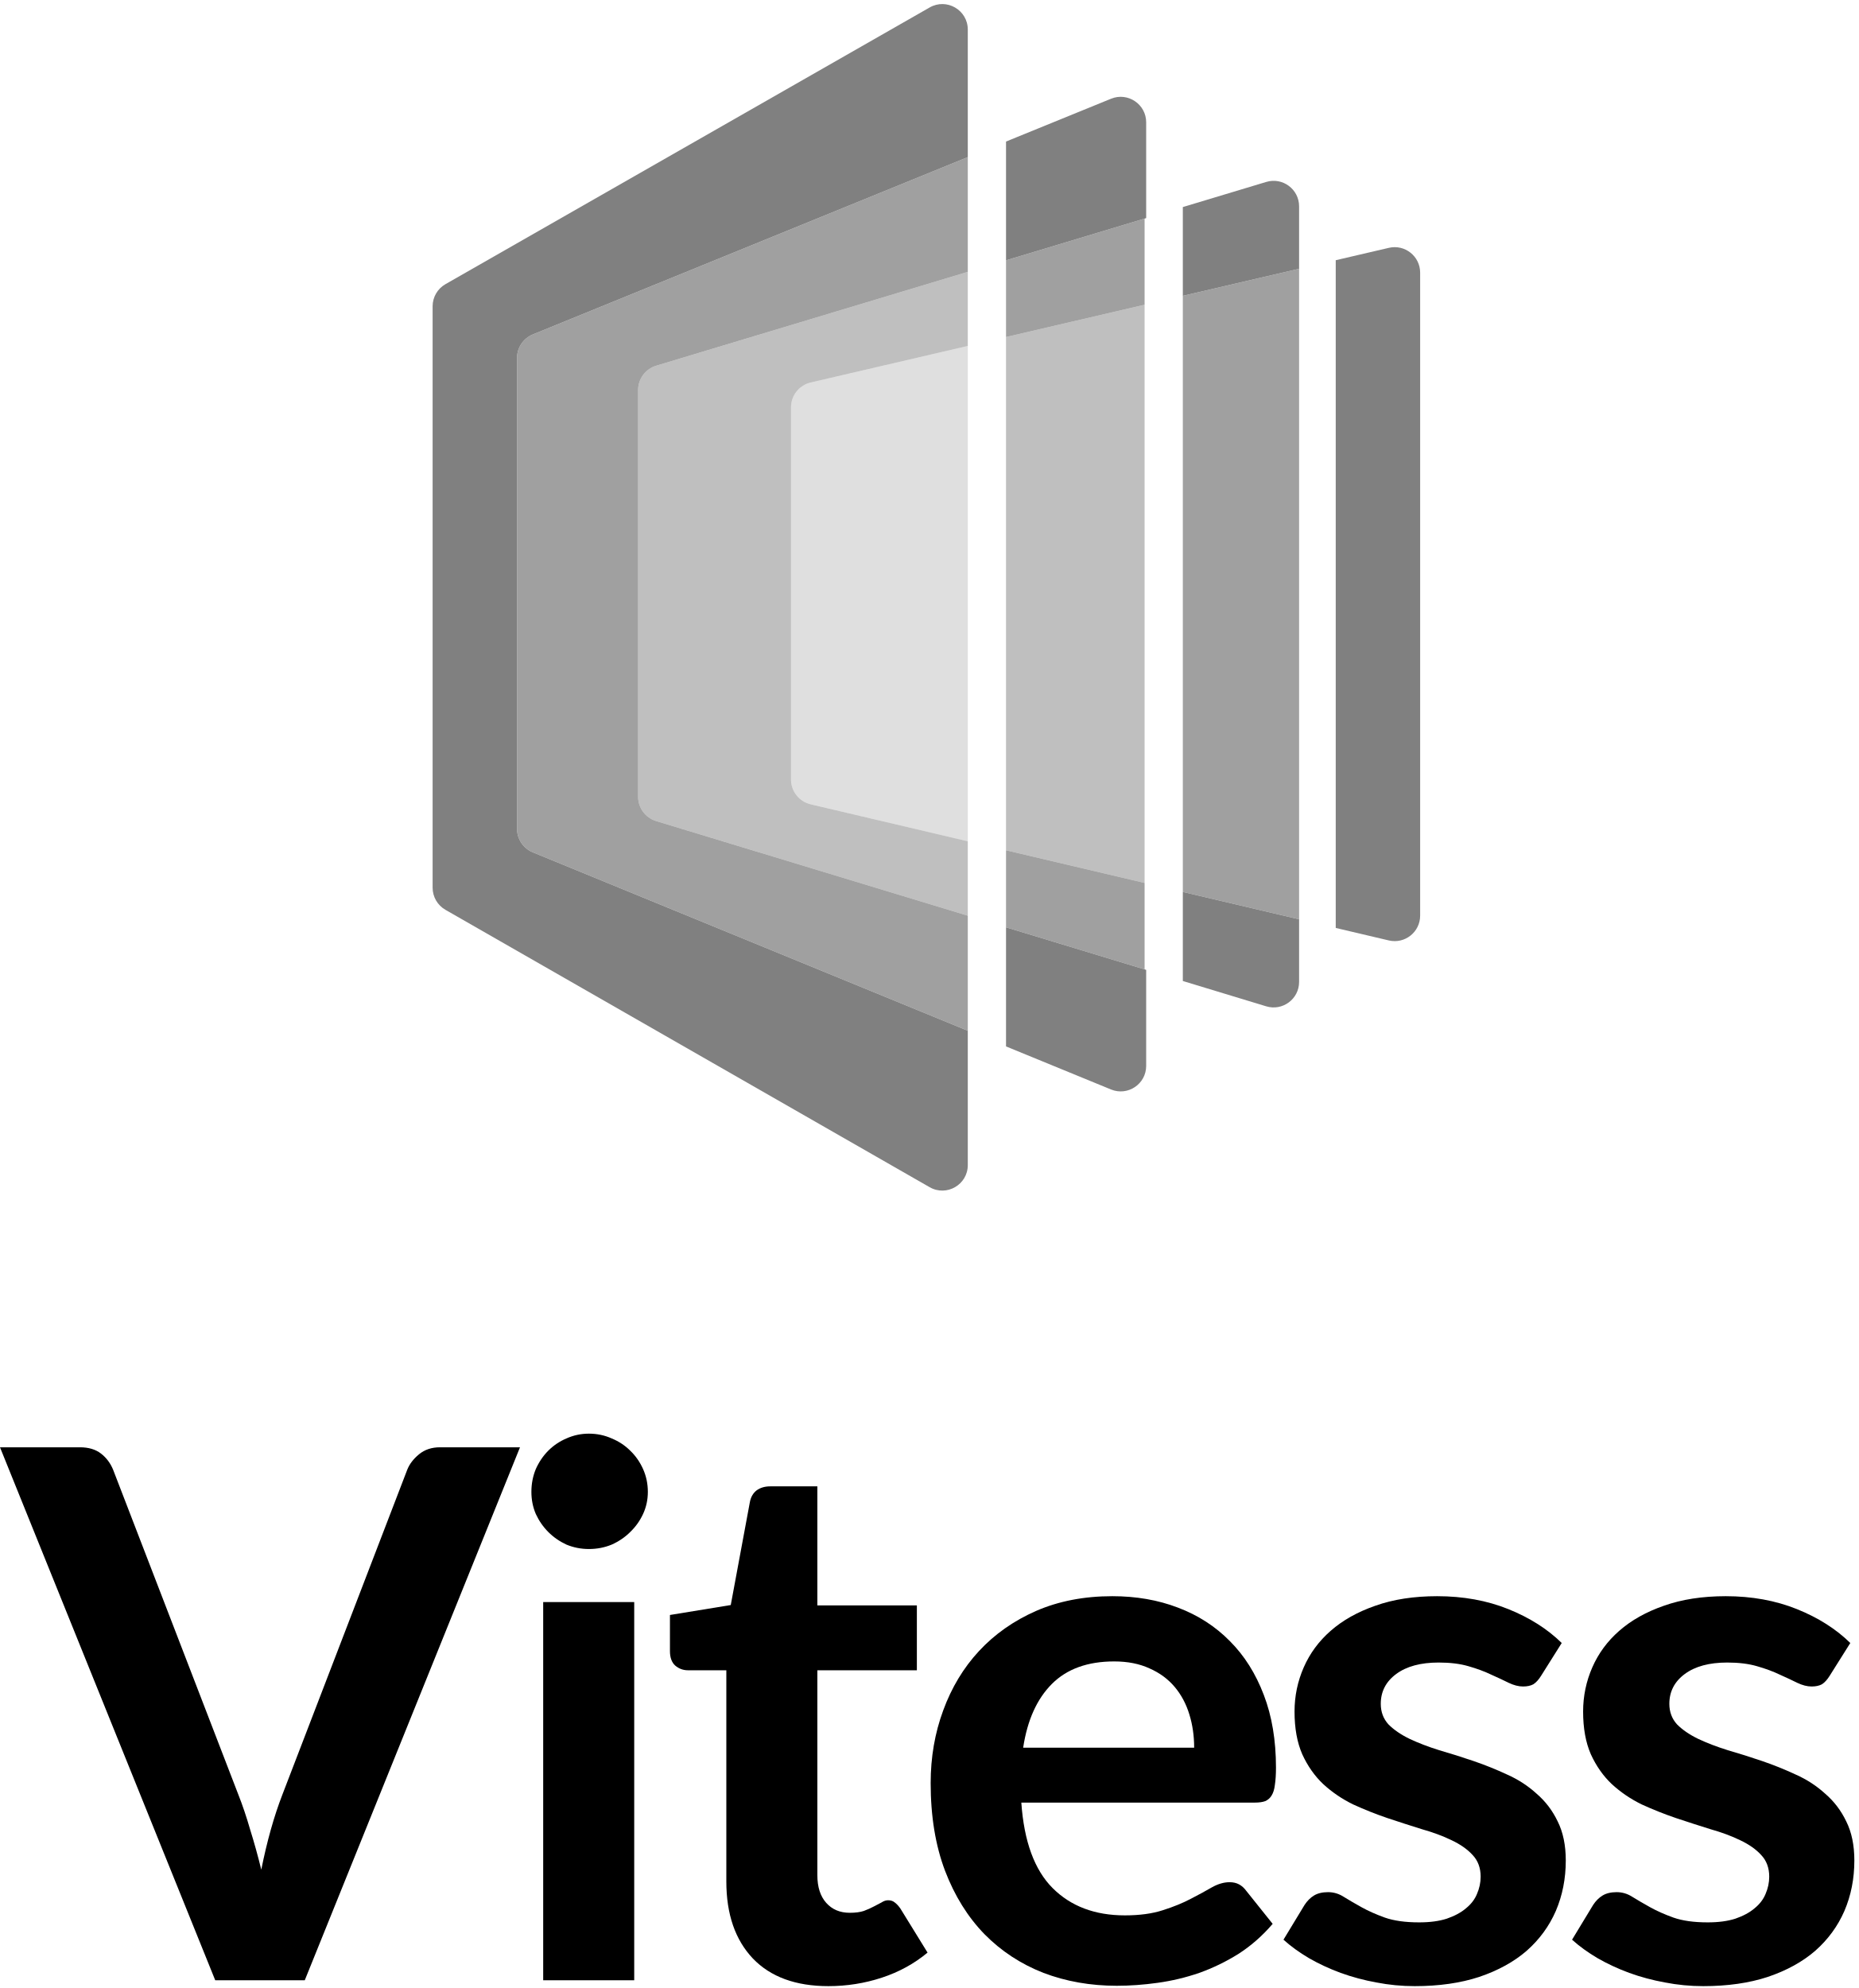
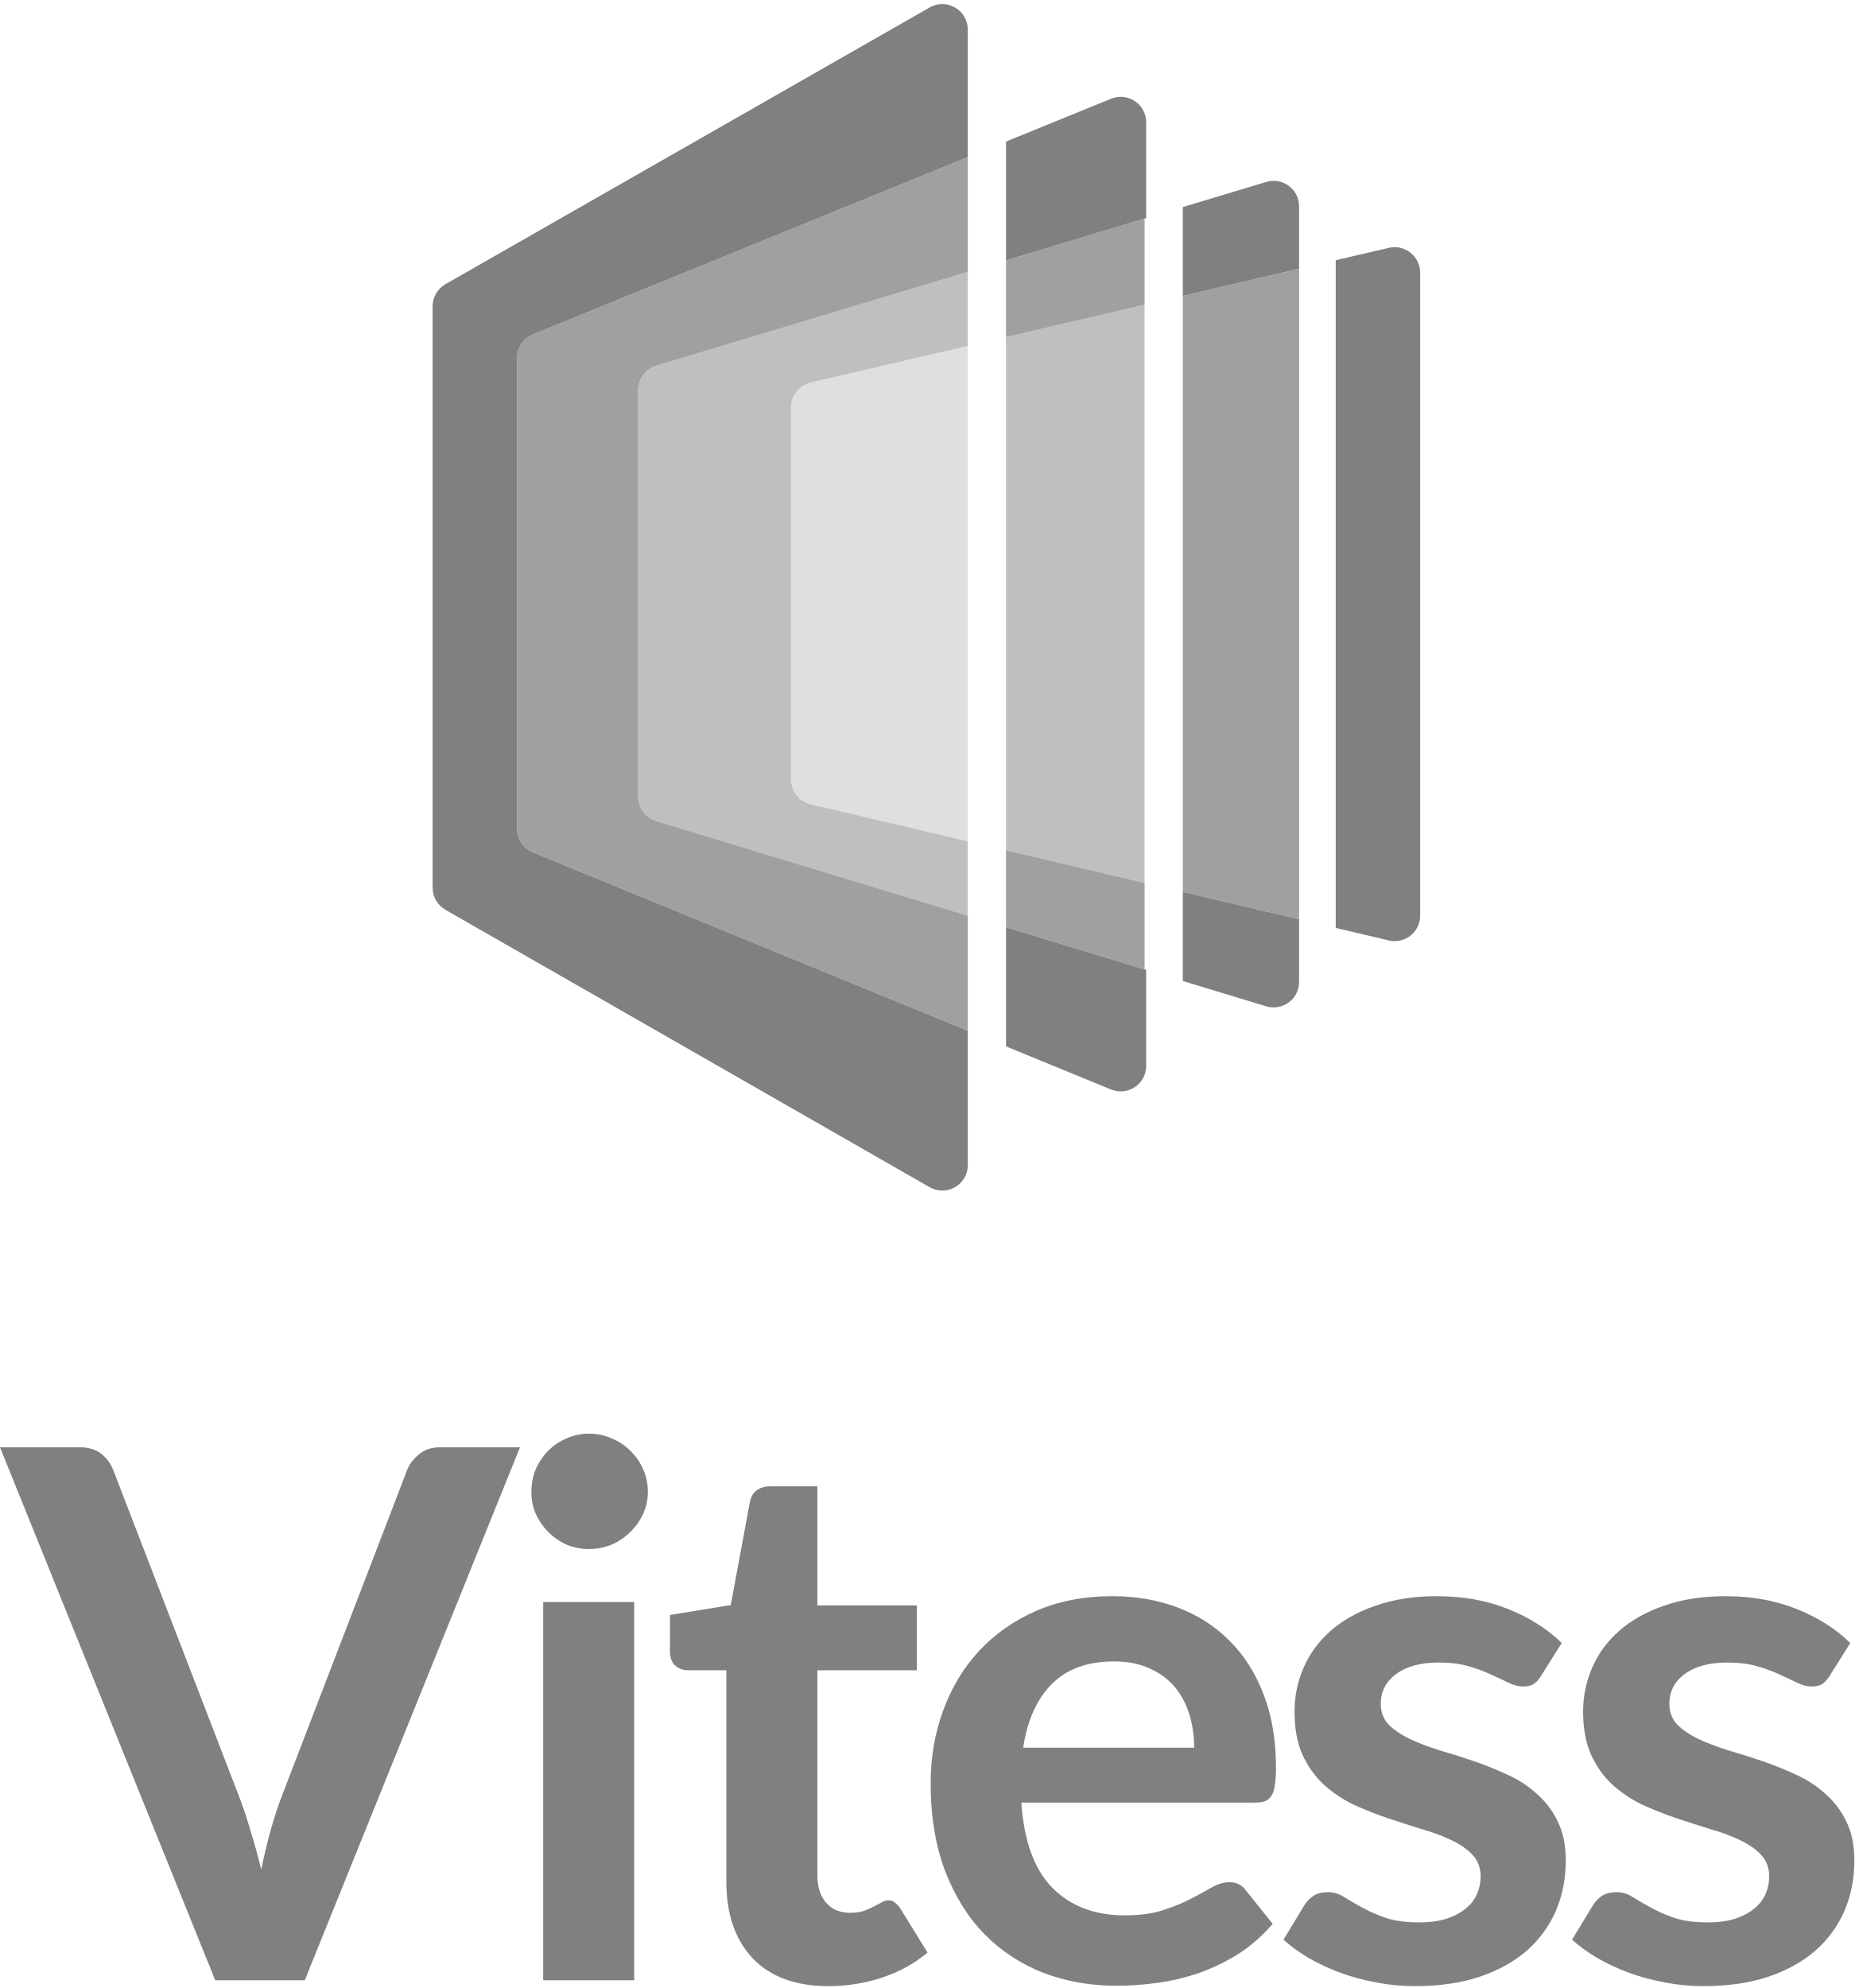
<svg xmlns="http://www.w3.org/2000/svg" width="389" height="416" viewBox="0 0 389 416" fill="none">
  <path d="M279.536 194.177L290.646 196.792C293.994 197.581 297.202 195.041 297.202 191.601V57.054C297.202 53.62 294.003 51.081 290.659 51.86L279.536 54.451V194.177Z" fill="#808080" style="fill:#808080;fill:color(display-p3 0.502 0.502 0.502);fill-opacity:1;" />
  <path d="M264.986 210.577L247.536 205.279V186.642L271.869 192.371V205.474C271.869 209.054 268.411 211.617 264.986 210.577Z" fill="#808080" style="fill:#808080;fill:color(display-p3 0.502 0.502 0.502);fill-opacity:1;" />
  <path d="M271.869 56.236L247.536 61.904V43.329L264.997 38.07C268.42 37.039 271.869 39.601 271.869 43.176V56.236Z" fill="#808080" style="fill:#808080;fill:color(display-p3 0.502 0.502 0.502);fill-opacity:1;" />
  <path d="M247.536 186.642L271.869 192.371V56.236L247.536 61.904V186.642Z" fill="#808080" fill-opacity="0.75" style="fill:#808080;fill:color(display-p3 0.502 0.502 0.502);fill-opacity:0.75;" />
  <path d="M232.509 227.98L210.536 218.968V194.045L239.866 202.95V223.046C239.866 226.839 236.018 229.419 232.509 227.98Z" fill="#808080" style="fill:#808080;fill:color(display-p3 0.502 0.502 0.502);fill-opacity:1;" />
  <path d="M239.866 45.639L210.536 54.474V29.619L232.52 20.658C236.027 19.229 239.866 21.809 239.866 25.597V45.639Z" fill="#808080" style="fill:#808080;fill:color(display-p3 0.502 0.502 0.502);fill-opacity:1;" />
  <path d="M239.536 45.739L210.536 54.474V70.522L239.536 63.767V45.739Z" fill="#808080" fill-opacity="0.75" style="fill:#808080;fill:color(display-p3 0.502 0.502 0.502);fill-opacity:0.75;" />
  <path d="M239.536 184.759L210.536 177.931V194.045L239.536 202.85V184.759Z" fill="#808080" fill-opacity="0.75" style="fill:#808080;fill:color(display-p3 0.502 0.502 0.502);fill-opacity:0.75;" />
  <path d="M239.536 63.767L210.536 70.522V177.931L239.536 184.759V63.767Z" fill="#808080" fill-opacity="0.5" style="fill:#808080;fill:color(display-p3 0.502 0.502 0.502);fill-opacity:0.5;" />
  <path d="M194.556 1.56L93.223 59.464C91.561 60.414 90.536 62.181 90.536 64.095V185.756C90.536 187.668 91.559 189.433 93.218 190.384L194.551 248.427C198.107 250.463 202.535 247.896 202.535 243.799V215.687L111.509 178.355C109.507 177.534 108.2 175.584 108.2 173.42V74.916C108.2 72.748 109.512 70.796 111.52 69.977L202.535 32.88V6.19C202.535 2.095 198.111 -0.472 194.556 1.56Z" fill="#808080" style="fill:#808080;fill:color(display-p3 0.502 0.502 0.502);fill-opacity:1;" />
  <path d="M202.536 32.88L111.52 69.977C109.512 70.796 108.2 72.748 108.2 74.916V173.42C108.2 175.584 109.507 177.534 111.509 178.355L202.536 215.687V191.616L137.32 171.815C135.072 171.133 133.536 169.061 133.536 166.712V81.63C133.536 79.277 135.078 77.202 137.331 76.523L202.536 56.883V32.88Z" fill="#808080" fill-opacity="0.75" style="fill:#808080;fill:color(display-p3 0.502 0.502 0.502);fill-opacity:0.75;" />
  <path d="M202.536 56.883L137.331 76.524C135.078 77.202 133.536 79.277 133.536 81.63V166.712C133.536 169.061 135.072 171.133 137.32 171.816L202.536 191.616V176.047L169.647 168.304C167.238 167.737 165.536 165.587 165.536 163.113V85.237C165.536 82.757 167.244 80.605 169.659 80.042L202.536 72.385V56.883Z" fill="#808080" fill-opacity="0.5" style="fill:#808080;fill:color(display-p3 0.502 0.502 0.502);fill-opacity:0.5;" />
  <path d="M202.536 72.385L169.659 80.042C167.244 80.605 165.536 82.757 165.536 85.237V163.113C165.536 165.587 167.238 167.737 169.647 168.304L202.536 176.047V72.385Z" fill="#808080" fill-opacity="0.25" style="fill:#808080;fill:color(display-p3 0.502 0.502 0.502);fill-opacity:0.25;" />
-   <path d="M0 302.854H16.736C18.536 302.854 20.001 303.291 21.132 304.165C22.263 305.039 23.112 306.17 23.677 307.558L49.9 375.582C50.774 377.793 51.596 380.235 52.368 382.909C53.19 385.531 53.962 388.308 54.681 391.238C55.864 385.326 57.329 380.107 59.078 375.582L85.223 307.558C85.686 306.376 86.508 305.296 87.691 304.319C88.873 303.342 90.339 302.854 92.087 302.854H108.823L63.782 414.376H45.041L0 302.854Z" fill="black" style="fill:black;fill-opacity:1;" />
-   <path d="M132.726 335.246V414.376H113.676V335.246H132.726ZM135.579 312.186C135.579 313.831 135.245 315.374 134.577 316.813C133.908 318.253 133.008 319.513 131.877 320.592C130.797 321.672 129.512 322.546 128.021 323.215C126.53 323.832 124.936 324.14 123.239 324.14C121.594 324.14 120.026 323.832 118.535 323.215C117.095 322.546 115.835 321.672 114.755 320.592C113.676 319.513 112.802 318.253 112.133 316.813C111.516 315.374 111.208 313.831 111.208 312.186C111.208 310.489 111.516 308.895 112.133 307.404C112.802 305.913 113.676 304.627 114.755 303.548C115.835 302.468 117.095 301.62 118.535 301.003C120.026 300.334 121.594 300 123.239 300C124.936 300 126.53 300.334 128.021 301.003C129.512 301.62 130.797 302.468 131.877 303.548C133.008 304.627 133.908 305.913 134.577 307.404C135.245 308.895 135.579 310.489 135.579 312.186Z" fill="black" style="fill:black;fill-opacity:1;" />
-   <path d="M173.368 415.61C166.529 415.61 161.259 413.682 157.557 409.826C153.855 405.918 152.004 400.545 152.004 393.706V349.514H143.983C142.955 349.514 142.055 349.18 141.284 348.511C140.564 347.843 140.204 346.84 140.204 345.504V337.945L152.93 335.863L156.94 314.268C157.146 313.24 157.609 312.443 158.329 311.877C159.1 311.312 160.051 311.029 161.182 311.029H171.054V335.94H191.878V349.514H171.054V392.395C171.054 394.863 171.671 396.791 172.905 398.18C174.139 399.568 175.784 400.262 177.841 400.262C179.024 400.262 180.001 400.134 180.772 399.876C181.594 399.568 182.289 399.259 182.854 398.951C183.471 398.642 184.011 398.36 184.474 398.103C184.937 397.794 185.399 397.64 185.862 397.64C186.428 397.64 186.89 397.794 187.25 398.103C187.61 398.36 187.996 398.771 188.407 399.337L194.114 408.592C191.338 410.905 188.15 412.653 184.551 413.836C180.952 415.019 177.224 415.61 173.368 415.61Z" fill="black" style="fill:black;fill-opacity:1;" />
-   <path d="M232.788 334.012C237.775 334.012 242.351 334.809 246.516 336.403C250.732 337.997 254.357 340.336 257.39 343.421C260.424 346.455 262.789 350.208 264.486 354.681C266.183 359.103 267.031 364.168 267.031 369.875C267.031 371.315 266.954 372.523 266.8 373.5C266.697 374.425 266.465 375.171 266.105 375.736C265.797 376.251 265.36 376.636 264.794 376.893C264.229 377.099 263.509 377.202 262.635 377.202H213.738C214.303 385.326 216.489 391.29 220.293 395.095C224.098 398.9 229.137 400.802 235.41 400.802C238.495 400.802 241.143 400.442 243.354 399.722C245.616 399.002 247.57 398.205 249.215 397.331C250.912 396.457 252.377 395.66 253.611 394.94C254.897 394.221 256.131 393.861 257.313 393.861C258.084 393.861 258.753 394.015 259.318 394.323C259.884 394.632 260.372 395.069 260.784 395.635L266.337 402.576C264.229 405.044 261.864 407.126 259.241 408.823C256.619 410.468 253.868 411.805 250.989 412.833C248.161 413.81 245.256 414.504 242.274 414.916C239.343 415.327 236.49 415.533 233.713 415.533C228.212 415.533 223.096 414.633 218.365 412.833C213.635 410.982 209.522 408.283 206.025 404.735C202.529 401.136 199.778 396.714 197.773 391.47C195.768 386.174 194.765 380.055 194.765 373.114C194.765 367.715 195.639 362.651 197.387 357.921C199.135 353.139 201.629 349 204.868 345.504C208.159 341.956 212.144 339.154 216.823 337.097C221.553 335.04 226.875 334.012 232.788 334.012ZM233.173 347.663C227.62 347.663 223.276 349.231 220.139 352.368C217.003 355.504 214.997 359.952 214.123 365.71H249.909C249.909 363.242 249.575 360.928 248.907 358.769C248.238 356.558 247.21 354.63 245.822 352.985C244.433 351.339 242.685 350.054 240.577 349.128C238.469 348.152 236.001 347.663 233.173 347.663Z" fill="black" style="fill:black;fill-opacity:1;" />
-   <path d="M322.511 350.671C321.997 351.494 321.457 352.085 320.892 352.445C320.326 352.753 319.606 352.908 318.732 352.908C317.807 352.908 316.804 352.65 315.724 352.136C314.696 351.622 313.488 351.057 312.099 350.44C310.711 349.771 309.117 349.18 307.318 348.666C305.57 348.152 303.487 347.894 301.071 347.894C297.317 347.894 294.361 348.691 292.201 350.285C290.042 351.879 288.962 353.962 288.962 356.532C288.962 358.229 289.502 359.669 290.582 360.851C291.713 361.983 293.178 362.985 294.978 363.859C296.829 364.733 298.911 365.53 301.225 366.25C303.539 366.919 305.904 367.664 308.32 368.487C310.737 369.309 313.102 370.261 315.416 371.34C317.73 372.369 319.786 373.705 321.586 375.351C323.437 376.945 324.902 378.873 325.982 381.135C327.113 383.397 327.679 386.123 327.679 389.31C327.679 393.115 326.984 396.637 325.596 399.876C324.208 403.064 322.177 405.841 319.503 408.206C316.83 410.52 313.513 412.345 309.554 413.682C305.647 414.967 301.148 415.61 296.058 415.61C293.332 415.61 290.659 415.353 288.037 414.839C285.466 414.376 282.972 413.707 280.555 412.833C278.19 411.959 275.979 410.931 273.923 409.748C271.918 408.566 270.144 407.28 268.601 405.892L272.997 398.642C273.563 397.768 274.231 397.1 275.002 396.637C275.774 396.174 276.751 395.943 277.933 395.943C279.116 395.943 280.221 396.277 281.25 396.946C282.329 397.614 283.563 398.334 284.952 399.105C286.34 399.876 287.959 400.596 289.81 401.265C291.713 401.933 294.104 402.267 296.983 402.267C299.245 402.267 301.173 402.01 302.767 401.496C304.413 400.93 305.75 400.211 306.778 399.337C307.858 398.463 308.629 397.46 309.092 396.329C309.606 395.146 309.863 393.938 309.863 392.704C309.863 390.853 309.297 389.336 308.166 388.154C307.086 386.971 305.621 385.943 303.77 385.069C301.97 384.194 299.888 383.423 297.523 382.755C295.209 382.035 292.818 381.264 290.35 380.441C287.934 379.618 285.543 378.667 283.178 377.587C280.864 376.456 278.782 375.042 276.931 373.346C275.131 371.649 273.666 369.566 272.534 367.098C271.455 364.63 270.915 361.648 270.915 358.152C270.915 354.913 271.558 351.828 272.843 348.897C274.128 345.966 276.005 343.421 278.473 341.262C280.992 339.051 284.103 337.303 287.805 336.017C291.559 334.68 295.878 334.012 300.762 334.012C306.212 334.012 311.174 334.912 315.647 336.711C320.12 338.511 323.848 340.876 326.83 343.807L322.511 350.671Z" fill="black" style="fill:black;fill-opacity:1;" />
-   <path d="M382.904 350.671C382.389 351.494 381.849 352.085 381.284 352.445C380.718 352.753 379.999 352.908 379.124 352.908C378.199 352.908 377.196 352.65 376.117 352.136C375.088 351.622 373.88 351.057 372.492 350.44C371.103 349.771 369.51 349.18 367.71 348.666C365.962 348.152 363.879 347.894 361.463 347.894C357.709 347.894 354.753 348.691 352.594 350.285C350.434 351.879 349.354 353.962 349.354 356.532C349.354 358.229 349.894 359.669 350.974 360.851C352.105 361.983 353.57 362.985 355.37 363.859C357.221 364.733 359.303 365.53 361.617 366.25C363.931 366.919 366.296 367.664 368.713 368.487C371.129 369.309 373.494 370.261 375.808 371.34C378.122 372.369 380.178 373.705 381.978 375.351C383.829 376.945 385.294 378.873 386.374 381.135C387.505 383.397 388.071 386.123 388.071 389.31C388.071 393.115 387.377 396.637 385.988 399.876C384.6 403.064 382.569 405.841 379.896 408.206C377.222 410.52 373.906 412.345 369.947 413.682C366.039 414.967 361.54 415.61 356.45 415.61C353.725 415.61 351.051 415.353 348.429 414.839C345.858 414.376 343.364 413.707 340.948 412.833C338.583 411.959 336.372 410.931 334.315 409.748C332.31 408.566 330.536 407.28 328.993 405.892L333.389 398.642C333.955 397.768 334.623 397.1 335.395 396.637C336.166 396.174 337.143 395.943 338.325 395.943C339.508 395.943 340.613 396.277 341.642 396.946C342.722 397.614 343.956 398.334 345.344 399.105C346.732 399.876 348.352 400.596 350.203 401.265C352.105 401.933 354.496 402.267 357.375 402.267C359.638 402.267 361.566 402.01 363.16 401.496C364.805 400.93 366.142 400.211 367.17 399.337C368.25 398.463 369.021 397.46 369.484 396.329C369.998 395.146 370.255 393.938 370.255 392.704C370.255 390.853 369.689 389.336 368.558 388.154C367.479 386.971 366.013 385.943 364.162 385.069C362.363 384.194 360.28 383.423 357.915 382.755C355.601 382.035 353.211 381.264 350.743 380.441C348.326 379.618 345.935 378.667 343.57 377.587C341.256 376.456 339.174 375.042 337.323 373.346C335.523 371.649 334.058 369.566 332.927 367.098C331.847 364.63 331.307 361.648 331.307 358.152C331.307 354.913 331.95 351.828 333.235 348.897C334.521 345.966 336.397 343.421 338.865 341.262C341.385 339.051 344.495 337.303 348.197 336.017C351.951 334.68 356.27 334.012 361.154 334.012C366.604 334.012 371.566 334.912 376.039 336.711C380.513 338.511 384.24 340.876 387.222 343.807L382.904 350.671Z" fill="black" style="fill:black;fill-opacity:1;" />
+   <path d="M0 302.854H16.736C18.536 302.854 20.001 303.291 21.132 304.165C22.263 305.039 23.112 306.17 23.677 307.558L49.9 375.582C50.774 377.793 51.596 380.235 52.368 382.909C53.19 385.531 53.962 388.308 54.681 391.238C55.864 385.326 57.329 380.107 59.078 375.582L85.223 307.558C85.686 306.376 86.508 305.296 87.691 304.319C88.873 303.342 90.339 302.854 92.087 302.854H108.823L63.782 414.376H45.041L0 302.854Z" fill="#808080" style="fill:#808080;fill:color(display-p3 0.502 0.502 0.502);fill-opacity:1;" />
+   <path d="M132.726 335.246V414.376H113.676V335.246H132.726ZM135.579 312.186C135.579 313.831 135.245 315.374 134.577 316.813C133.908 318.253 133.008 319.513 131.877 320.592C130.797 321.672 129.512 322.546 128.021 323.215C126.53 323.832 124.936 324.14 123.239 324.14C121.594 324.14 120.026 323.832 118.535 323.215C117.095 322.546 115.835 321.672 114.755 320.592C113.676 319.513 112.802 318.253 112.133 316.813C111.516 315.374 111.208 313.831 111.208 312.186C111.208 310.489 111.516 308.895 112.133 307.404C112.802 305.913 113.676 304.627 114.755 303.548C115.835 302.468 117.095 301.62 118.535 301.003C120.026 300.334 121.594 300 123.239 300C124.936 300 126.53 300.334 128.021 301.003C129.512 301.62 130.797 302.468 131.877 303.548C133.008 304.627 133.908 305.913 134.577 307.404C135.245 308.895 135.579 310.489 135.579 312.186Z" fill="#808080" style="fill:#808080;fill:color(display-p3 0.502 0.502 0.502);fill-opacity:1;" />
+   <path d="M173.368 415.61C166.529 415.61 161.259 413.682 157.557 409.826C153.855 405.918 152.004 400.545 152.004 393.706V349.514H143.983C142.955 349.514 142.055 349.18 141.284 348.511C140.564 347.843 140.204 346.84 140.204 345.504V337.945L152.93 335.863L156.94 314.268C157.146 313.24 157.609 312.443 158.329 311.877C159.1 311.312 160.051 311.029 161.182 311.029H171.054V335.94H191.878V349.514H171.054V392.395C171.054 394.863 171.671 396.791 172.905 398.18C174.139 399.568 175.784 400.262 177.841 400.262C179.024 400.262 180.001 400.134 180.772 399.876C181.594 399.568 182.289 399.259 182.854 398.951C183.471 398.642 184.011 398.36 184.474 398.103C184.937 397.794 185.399 397.64 185.862 397.64C186.428 397.64 186.89 397.794 187.25 398.103C187.61 398.36 187.996 398.771 188.407 399.337L194.114 408.592C191.338 410.905 188.15 412.653 184.551 413.836C180.952 415.019 177.224 415.61 173.368 415.61Z" fill="#808080" style="fill:#808080;fill:color(display-p3 0.502 0.502 0.502);fill-opacity:1;" />
+   <path d="M232.788 334.012C237.775 334.012 242.351 334.809 246.516 336.403C250.732 337.997 254.357 340.336 257.39 343.421C260.424 346.455 262.789 350.208 264.486 354.681C266.183 359.103 267.031 364.168 267.031 369.875C267.031 371.315 266.954 372.523 266.8 373.5C266.697 374.425 266.465 375.171 266.105 375.736C265.797 376.251 265.36 376.636 264.794 376.893C264.229 377.099 263.509 377.202 262.635 377.202H213.738C214.303 385.326 216.489 391.29 220.293 395.095C224.098 398.9 229.137 400.802 235.41 400.802C238.495 400.802 241.143 400.442 243.354 399.722C245.616 399.002 247.57 398.205 249.215 397.331C250.912 396.457 252.377 395.66 253.611 394.94C254.897 394.221 256.131 393.861 257.313 393.861C258.084 393.861 258.753 394.015 259.318 394.323C259.884 394.632 260.372 395.069 260.784 395.635L266.337 402.576C264.229 405.044 261.864 407.126 259.241 408.823C256.619 410.468 253.868 411.805 250.989 412.833C248.161 413.81 245.256 414.504 242.274 414.916C239.343 415.327 236.49 415.533 233.713 415.533C228.212 415.533 223.096 414.633 218.365 412.833C213.635 410.982 209.522 408.283 206.025 404.735C202.529 401.136 199.778 396.714 197.773 391.47C195.768 386.174 194.765 380.055 194.765 373.114C194.765 367.715 195.639 362.651 197.387 357.921C199.136 353.139 201.629 349 204.868 345.504C208.159 341.956 212.144 339.154 216.823 337.097C221.553 335.04 226.875 334.012 232.788 334.012ZM233.173 347.663C227.62 347.663 223.276 349.231 220.139 352.368C217.003 355.504 214.997 359.952 214.123 365.71H249.909C249.909 363.242 249.575 360.928 248.907 358.769C248.238 356.558 247.21 354.63 245.822 352.985C244.433 351.339 242.685 350.054 240.577 349.128C238.469 348.152 236.001 347.663 233.173 347.663Z" fill="#808080" style="fill:#808080;fill:color(display-p3 0.502 0.502 0.502);fill-opacity:1;" />
+   <path d="M322.511 350.671C321.997 351.494 321.457 352.085 320.892 352.445C320.326 352.753 319.606 352.908 318.732 352.908C317.807 352.908 316.804 352.65 315.724 352.136C314.696 351.622 313.488 351.057 312.099 350.44C310.711 349.771 309.117 349.18 307.318 348.666C305.57 348.152 303.487 347.894 301.071 347.894C297.317 347.894 294.361 348.691 292.201 350.285C290.042 351.879 288.962 353.962 288.962 356.532C288.962 358.229 289.502 359.669 290.582 360.851C291.713 361.983 293.178 362.985 294.978 363.859C296.829 364.733 298.911 365.53 301.225 366.25C303.539 366.919 305.904 367.664 308.32 368.487C310.737 369.309 313.102 370.261 315.416 371.34C317.73 372.369 319.786 373.705 321.586 375.351C323.437 376.945 324.902 378.873 325.982 381.135C327.113 383.397 327.679 386.123 327.679 389.31C327.679 393.115 326.985 396.637 325.596 399.876C324.208 403.064 322.177 405.841 319.503 408.206C316.83 410.52 313.513 412.345 309.554 413.682C305.647 414.967 301.148 415.61 296.058 415.61C293.332 415.61 290.659 415.353 288.037 414.839C285.466 414.376 282.972 413.707 280.555 412.833C278.19 411.959 275.979 410.931 273.923 409.748C271.918 408.566 270.144 407.28 268.601 405.892L272.997 398.642C273.563 397.768 274.231 397.1 275.002 396.637C275.774 396.174 276.751 395.943 277.933 395.943C279.116 395.943 280.221 396.277 281.25 396.946C282.329 397.614 283.563 398.334 284.952 399.105C286.34 399.876 287.959 400.596 289.81 401.265C291.713 401.933 294.104 402.267 296.983 402.267C299.245 402.267 301.173 402.01 302.767 401.496C304.413 400.93 305.75 400.211 306.778 399.337C307.858 398.463 308.629 397.46 309.092 396.329C309.606 395.146 309.863 393.938 309.863 392.704C309.863 390.853 309.297 389.336 308.166 388.154C307.086 386.971 305.621 385.943 303.77 385.069C301.97 384.194 299.888 383.423 297.523 382.755C295.209 382.035 292.818 381.264 290.35 380.441C287.934 379.618 285.543 378.667 283.178 377.587C280.864 376.456 278.782 375.042 276.931 373.346C275.131 371.649 273.666 369.566 272.534 367.098C271.455 364.63 270.915 361.648 270.915 358.152C270.915 354.913 271.558 351.828 272.843 348.897C274.128 345.966 276.005 343.421 278.473 341.262C280.992 339.051 284.103 337.303 287.805 336.017C291.559 334.68 295.878 334.012 300.762 334.012C306.212 334.012 311.174 334.912 315.647 336.711C320.12 338.511 323.848 340.876 326.83 343.807L322.511 350.671Z" fill="#808080" style="fill:#808080;fill:color(display-p3 0.502 0.502 0.502);fill-opacity:1;" />
+   <path d="M382.904 350.671C382.389 351.494 381.849 352.085 381.284 352.445C380.718 352.753 379.998 352.908 379.124 352.908C378.199 352.908 377.196 352.65 376.117 352.136C375.088 351.622 373.88 351.057 372.492 350.44C371.103 349.771 369.51 349.18 367.71 348.666C365.962 348.152 363.879 347.894 361.463 347.894C357.709 347.894 354.753 348.691 352.594 350.285C350.434 351.879 349.354 353.962 349.354 356.532C349.354 358.229 349.894 359.669 350.974 360.851C352.105 361.983 353.57 362.985 355.37 363.859C357.221 364.733 359.303 365.53 361.617 366.25C363.931 366.919 366.296 367.664 368.713 368.487C371.129 369.309 373.494 370.261 375.808 371.34C378.122 372.369 380.178 373.705 381.978 375.351C383.829 376.945 385.294 378.873 386.374 381.135C387.505 383.397 388.071 386.123 388.071 389.31C388.071 393.115 387.377 396.637 385.988 399.876C384.6 403.064 382.569 405.841 379.896 408.206C377.222 410.52 373.906 412.345 369.947 413.682C366.039 414.967 361.54 415.61 356.45 415.61C353.725 415.61 351.051 415.353 348.429 414.839C345.858 414.376 343.364 413.707 340.948 412.833C338.583 411.959 336.372 410.931 334.315 409.748C332.31 408.566 330.536 407.28 328.993 405.892L333.389 398.642C333.955 397.768 334.623 397.1 335.395 396.637C336.166 396.174 337.143 395.943 338.325 395.943C339.508 395.943 340.613 396.277 341.642 396.946C342.722 397.614 343.956 398.334 345.344 399.105C346.732 399.876 348.352 400.596 350.203 401.265C352.105 401.933 354.496 402.267 357.375 402.267C359.638 402.267 361.566 402.01 363.16 401.496C364.805 400.93 366.142 400.211 367.17 399.337C368.25 398.463 369.021 397.46 369.484 396.329C369.998 395.146 370.255 393.938 370.255 392.704C370.255 390.853 369.689 389.336 368.558 388.154C367.479 386.971 366.013 385.943 364.162 385.069C362.363 384.194 360.28 383.423 357.915 382.755C355.601 382.035 353.211 381.264 350.743 380.441C348.326 379.618 345.935 378.667 343.57 377.587C341.256 376.456 339.174 375.042 337.323 373.346C335.523 371.649 334.058 369.566 332.927 367.098C331.847 364.63 331.307 361.648 331.307 358.152C331.307 354.913 331.95 351.828 333.235 348.897C334.521 345.966 336.397 343.421 338.865 341.262C341.385 339.051 344.495 337.303 348.197 336.017C351.951 334.68 356.27 334.012 361.154 334.012C366.604 334.012 371.566 334.912 376.039 336.711C380.513 338.511 384.24 340.876 387.222 343.807L382.904 350.671Z" fill="#808080" style="fill:#808080;fill:color(display-p3 0.502 0.502 0.502);fill-opacity:1;" />
</svg>
